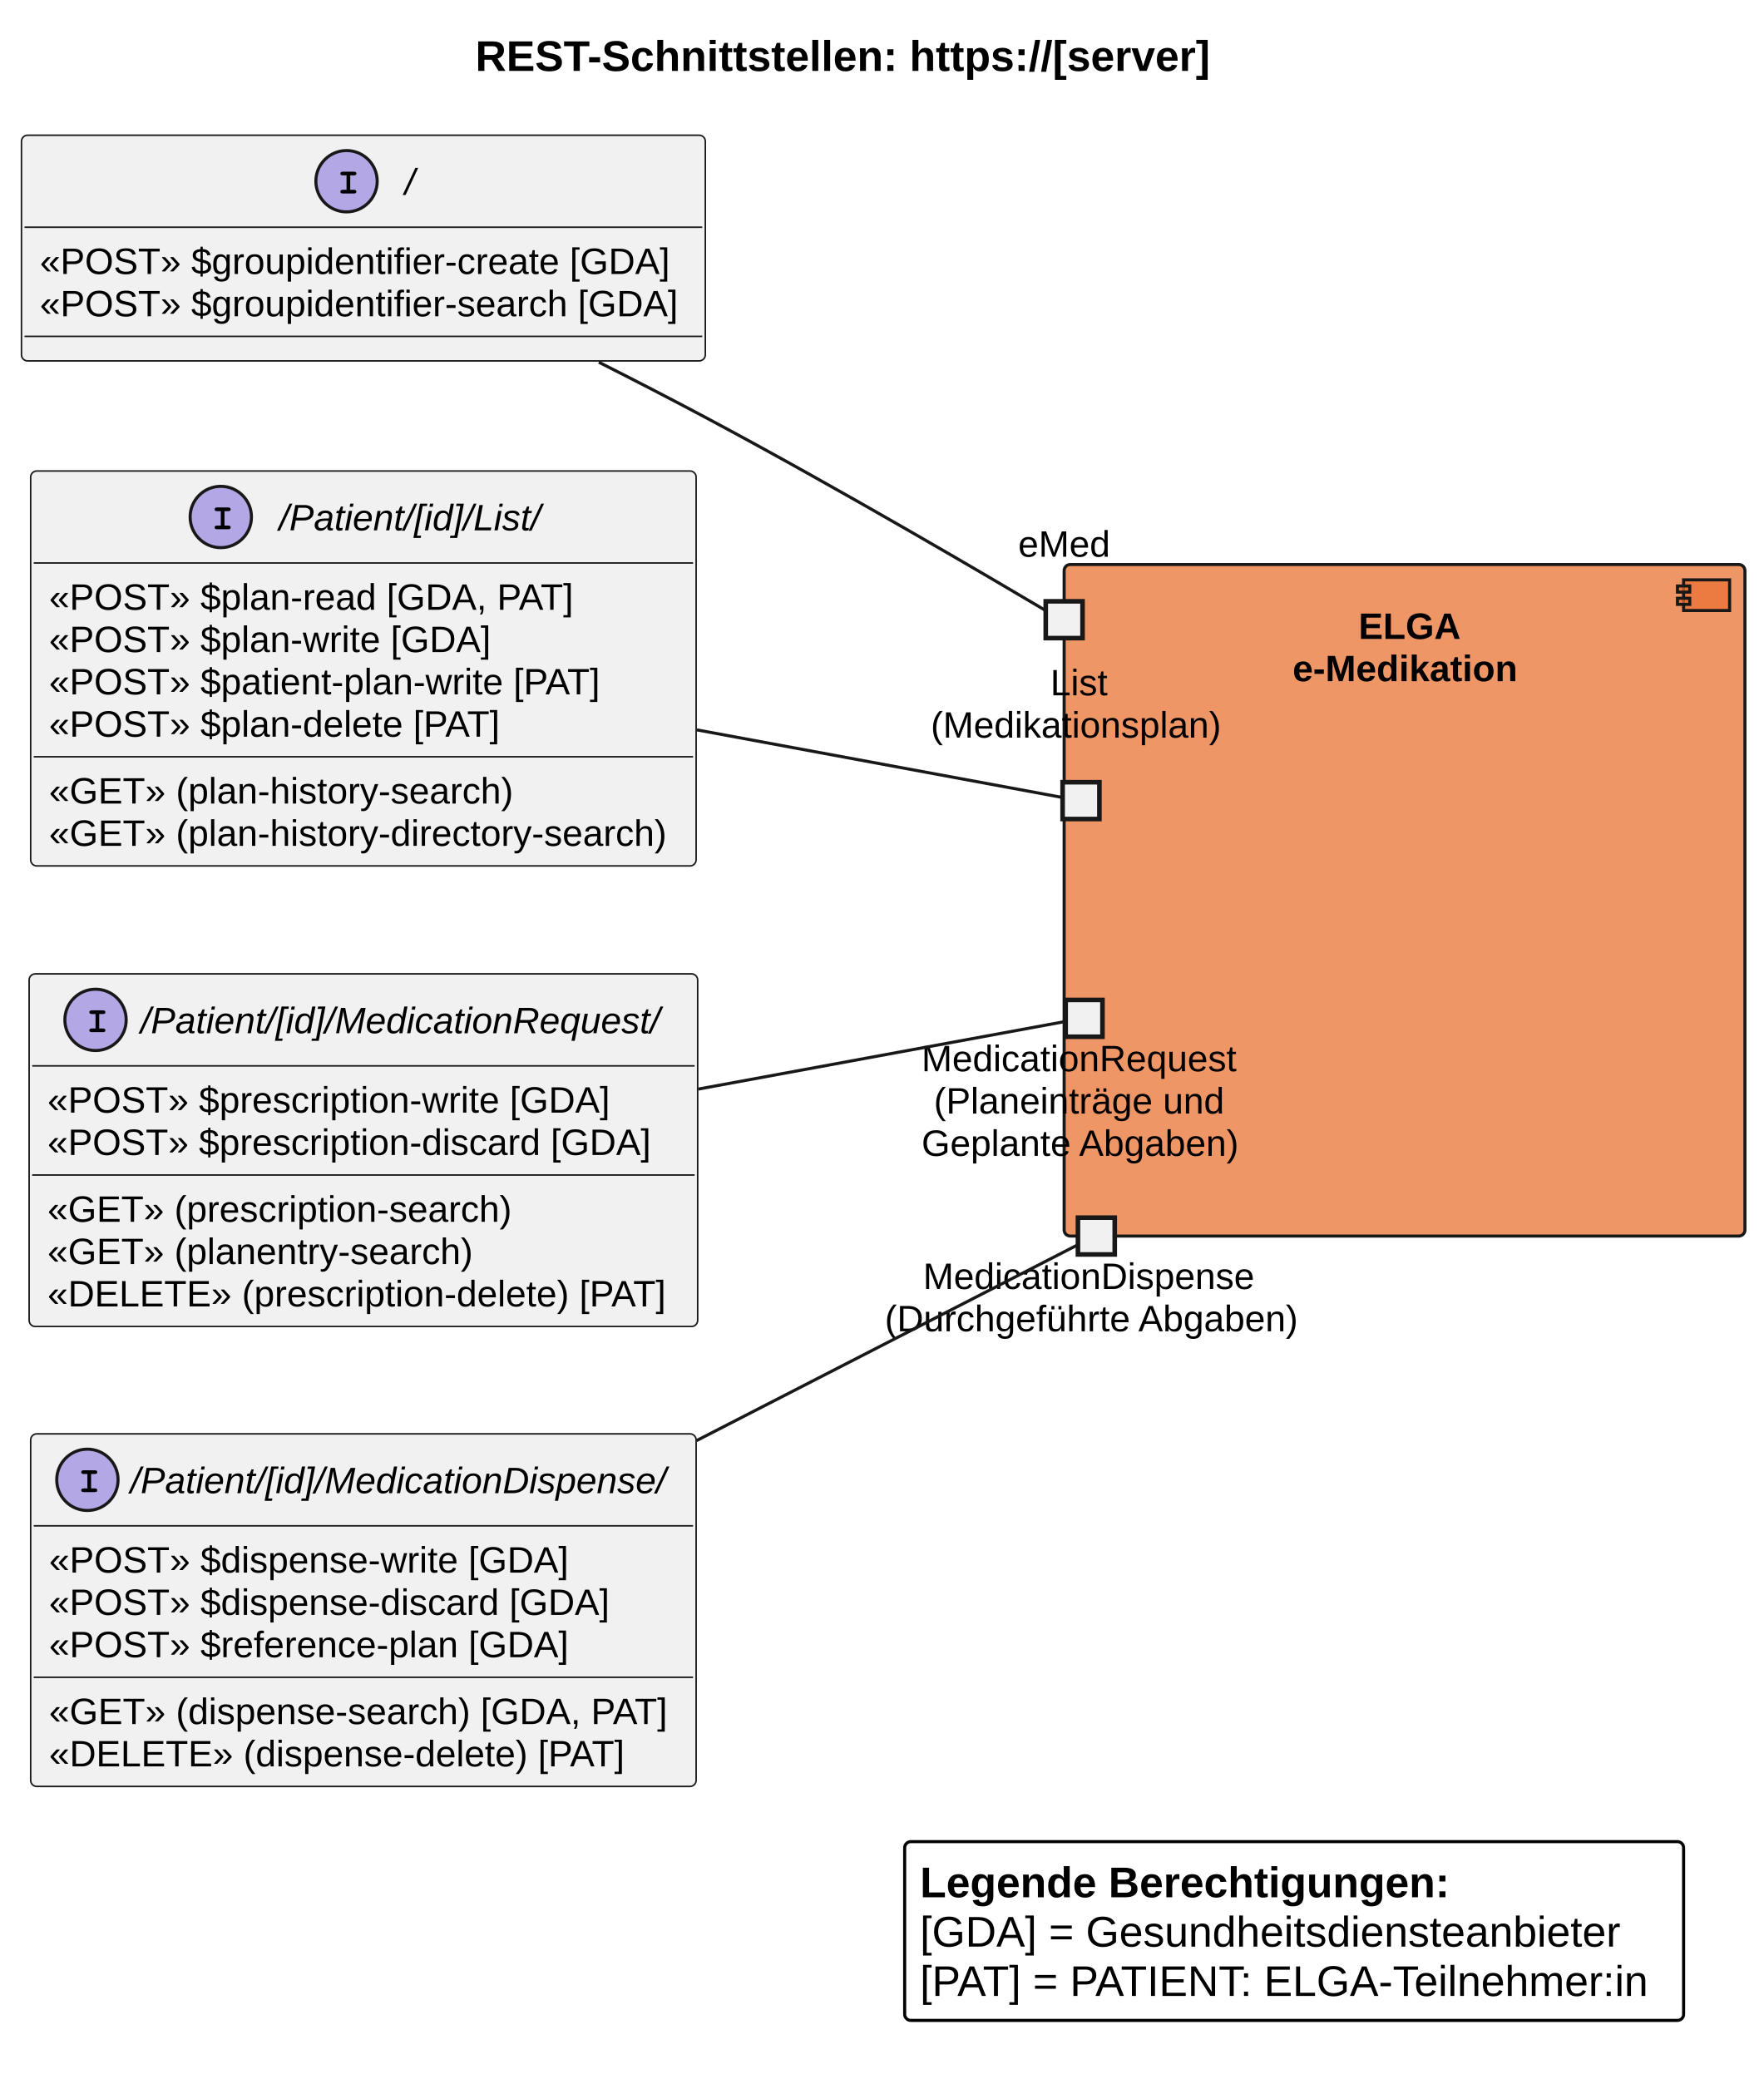
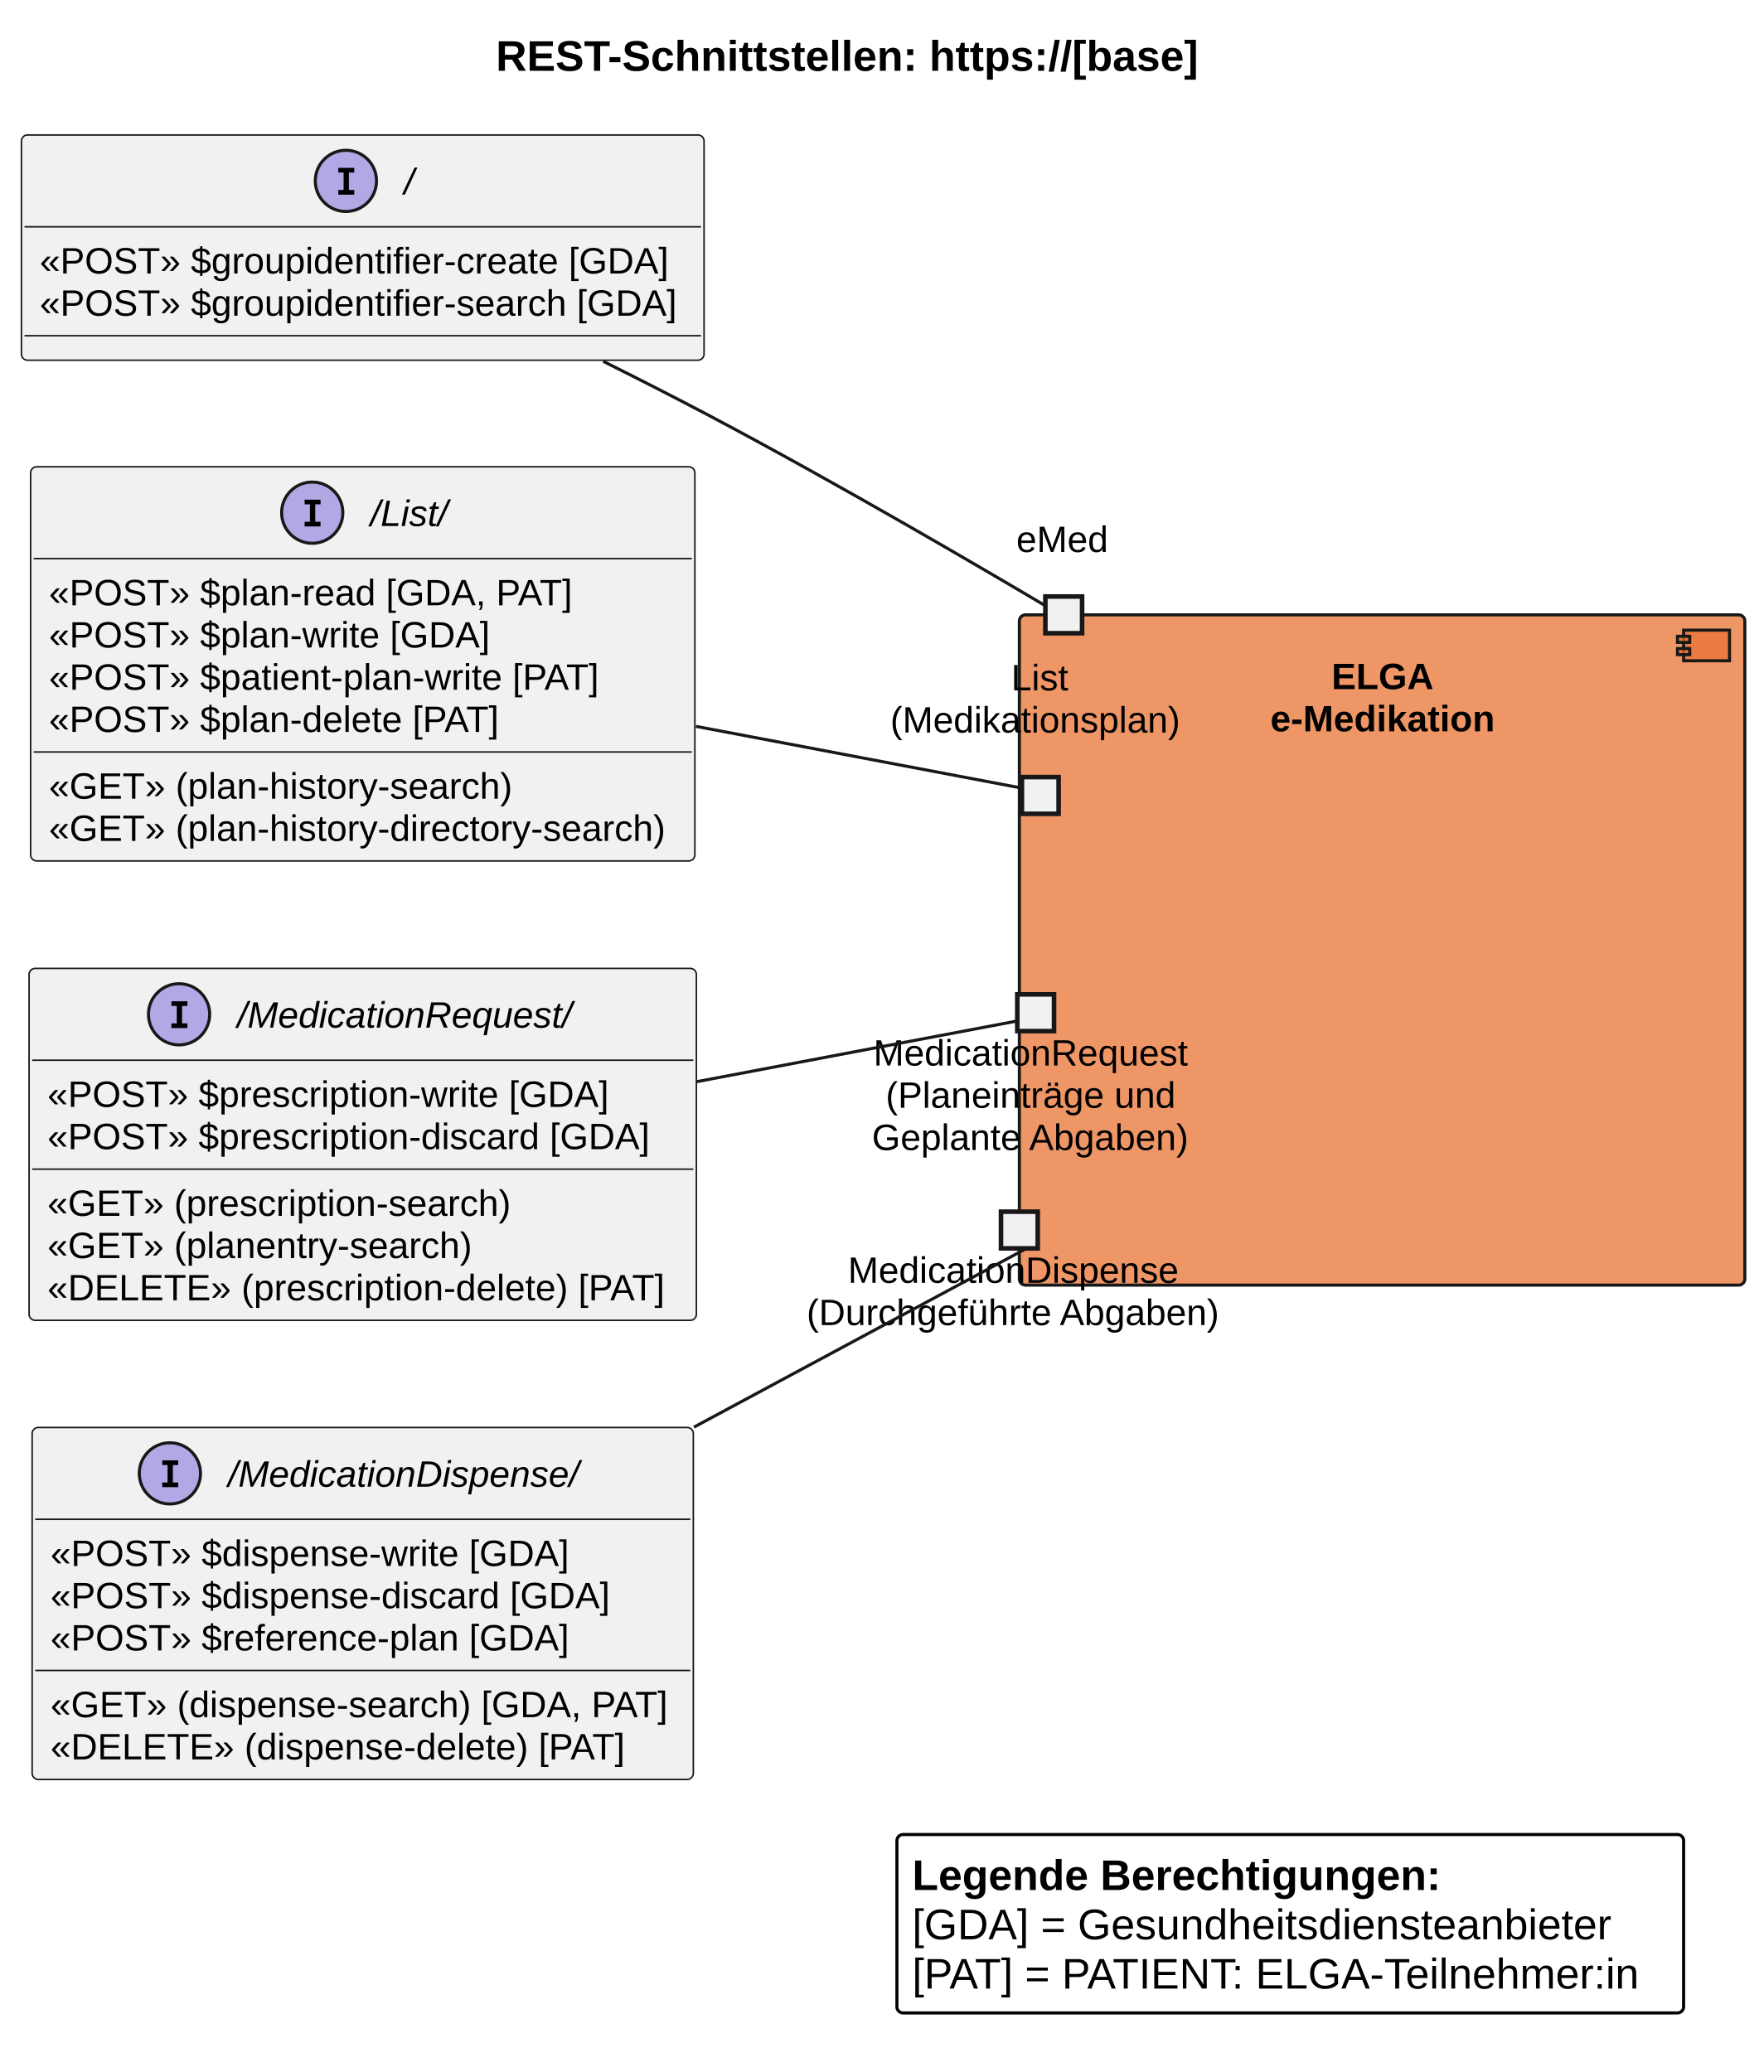
- <svg xmlns="http://www.w3.org/2000/svg" contentStyleType="text/css" height="678px" preserveAspectRatio="none" style="width:575px;height:678px;background:#FFFFFF;" version="1.1" viewBox="0 0 575 678" width="575px" zoomAndPan="magnify">
+ <svg xmlns="http://www.w3.org/2000/svg" contentStyleType="text/css" height="677px" preserveAspectRatio="none" style="width:576px;height:677px;background:#FFFFFF;" version="1.1" viewBox="0 0 576 677" width="576px" zoomAndPan="magnify">
  <defs />
  <g>
-     <text fill="#000000" font-family="Arial" font-size="14" font-weight="bold" lengthAdjust="spacing" textLength="251" x="155" y="23.132">REST-Schnittstellen: https://[server]</text>
+     <text fill="#000000" font-family="Arial" font-size="14" font-weight="bold" lengthAdjust="spacing" textLength="238" x="162" y="23.132">REST-Schnittstellen: https://[base]</text>
    <g id="cluster_Server">
-       <rect fill="#E97232" fill-opacity="0.741" height="219" rx="2" ry="2" style="stroke:#181818;stroke-width:1.0;" width="222" x="347" y="184.099" />
-       <rect fill="#E97232" fill-opacity="0.741" height="10" style="stroke:#181818;stroke-width:1.0;" width="15" x="549" y="189.099" />
-       <rect fill="#E97232" fill-opacity="0.741" height="2" style="stroke:#181818;stroke-width:1.0;" width="4" x="547" y="191.099" />
-       <rect fill="#E97232" fill-opacity="0.741" height="2" style="stroke:#181818;stroke-width:1.0;" width="4" x="547" y="195.099" />
-       <text fill="#000000" font-family="Arial" font-size="12" font-weight="bold" lengthAdjust="spacing" textLength="30" x="443" y="208.355">ELGA</text>
-       <text fill="#000000" font-family="Arial" font-size="12" font-weight="bold" lengthAdjust="spacing" textLength="73" x="421.5" y="222.153">e-Medikation</text>
+       <rect fill="#E97232" fill-opacity="0.741" height="219" rx="2" ry="2" style="stroke:#181818;stroke-width:1.0;" width="237" x="333" y="200.899" />
+       <rect fill="#E97232" fill-opacity="0.741" height="10" style="stroke:#181818;stroke-width:1.0;" width="15" x="550" y="205.899" />
+       <rect fill="#E97232" fill-opacity="0.741" height="2" style="stroke:#181818;stroke-width:1.0;" width="4" x="548" y="207.899" />
+       <rect fill="#E97232" fill-opacity="0.741" height="2" style="stroke:#181818;stroke-width:1.0;" width="4" x="548" y="211.899" />
+       <text fill="#000000" font-family="Arial" font-size="12" font-weight="bold" lengthAdjust="spacing" textLength="33" x="435" y="225.155">ELGA</text>
+       <text fill="#000000" font-family="Arial" font-size="12" font-weight="bold" lengthAdjust="spacing" textLength="73" x="415" y="238.953">e-Medikation</text>
    </g>
-     <text fill="#000000" font-family="Arial" font-size="12" lengthAdjust="spacing" textLength="20" x="342.5" y="226.757">List</text>
-     <text fill="#000000" font-family="Arial" font-size="12" lengthAdjust="spacing" textLength="98" x="303.5" y="240.556">(Medikationsplan)</text>
-     <rect fill="#F1F1F1" height="12" style="stroke:#181818;stroke-width:1.5;" width="12" x="346.5" y="255.099" />
-     <text fill="#000000" font-family="Arial" font-size="12" lengthAdjust="spacing" textLength="113" x="301" y="420.354">MedicationDispense</text>
-     <text fill="#000000" font-family="Arial" font-size="12" lengthAdjust="spacing" textLength="138" x="288.5" y="434.153">(Durchgeführte Abgaben)</text>
-     <rect fill="#F1F1F1" height="12" style="stroke:#181818;stroke-width:1.5;" width="12" x="351.5" y="397.099" />
-     <text fill="#000000" font-family="Arial" font-size="12" lengthAdjust="spacing" textLength="106" x="300.5" y="349.354">MedicationRequest</text>
-     <text fill="#000000" font-family="Arial" font-size="12" lengthAdjust="spacing" textLength="98" x="304.5" y="363.153">(Planeinträge und</text>
-     <text fill="#000000" font-family="Arial" font-size="12" lengthAdjust="spacing" textLength="106" x="300.5" y="376.952">Geplante Abgaben)</text>
-     <rect fill="#F1F1F1" height="12" style="stroke:#181818;stroke-width:1.5;" width="12" x="347.5" y="326.099" />
-     <text fill="#000000" font-family="Arial" font-size="12" lengthAdjust="spacing" textLength="30" x="332" y="181.556">eMed</text>
-     <rect fill="#F1F1F1" height="12" style="stroke:#181818;stroke-width:1.5;" width="12" x="341" y="196.099" />
+     <text fill="#000000" font-family="Arial" font-size="12" lengthAdjust="spacing" textLength="19" x="330.33" y="225.557">List</text>
+     <text fill="#000000" font-family="Arial" font-size="12" lengthAdjust="spacing" textLength="98" x="290.83" y="239.356">(Medikationsplan)</text>
+     <rect fill="#F1F1F1" height="12" style="stroke:#181818;stroke-width:1.5;" width="12" x="333.83" y="253.899" />
+     <text fill="#000000" font-family="Arial" font-size="12" lengthAdjust="spacing" textLength="112" x="277" y="419.154">MedicationDispense</text>
+     <text fill="#000000" font-family="Arial" font-size="12" lengthAdjust="spacing" textLength="139" x="263.5" y="432.953">(Durchgeführte Abgaben)</text>
+     <rect fill="#F1F1F1" height="12" style="stroke:#181818;stroke-width:1.5;" width="12" x="327" y="395.899" />
+     <text fill="#000000" font-family="Arial" font-size="12" lengthAdjust="spacing" textLength="106" x="285.33" y="348.154">MedicationRequest</text>
+     <text fill="#000000" font-family="Arial" font-size="12" lengthAdjust="spacing" textLength="98" x="289.33" y="361.953">(Planeinträge und</text>
+     <text fill="#000000" font-family="Arial" font-size="12" lengthAdjust="spacing" textLength="107" x="284.83" y="375.752">Geplante Abgaben)</text>
+     <rect fill="#F1F1F1" height="12" style="stroke:#181818;stroke-width:1.5;" width="12" x="332.33" y="324.899" />
+     <text fill="#000000" font-family="Arial" font-size="12" lengthAdjust="spacing" textLength="31" x="332" y="180.356">eMed</text>
+     <rect fill="#F1F1F1" height="12" style="stroke:#181818;stroke-width:1.5;" width="12" x="341.5" y="194.899" />
    <g id="elem_IEmed">
      <rect codeLine="47" fill="#F1F1F1" height="73.598" id="IEmed" rx="2" ry="2" style="stroke:#181818;stroke-width:0.5;" width="223" x="7" y="44.099" />
      <ellipse cx="113" cy="59.099" fill="#B4A7E5" rx="10" ry="10" style="stroke:#181818;stroke-width:1.0;" />
-       <path d="M114.203,57.192 L114.203,61.895 L115.422,61.895 Q115.844,61.895 116.031,62.067 Q116.219,62.224 116.219,62.505 Q116.219,62.77 116.031,62.942 Q115.844,63.099 115.422,63.099 L111.781,63.099 Q111.359,63.099 111.172,62.942 Q110.984,62.77 110.984,62.489 Q110.984,62.224 111.172,62.067 Q111.359,61.895 111.781,61.895 L113,61.895 L113,57.192 L111.781,57.192 Q111.359,57.192 111.172,57.036 Q110.984,56.864 110.984,56.599 Q110.984,56.317 111.172,56.161 Q111.359,55.989 111.781,55.989 L115.422,55.989 Q115.844,55.989 116.031,56.161 Q116.219,56.317 116.219,56.599 Q116.219,56.864 116.031,57.036 Q115.844,57.192 115.422,57.192 L114.203,57.192 Z " fill="#000000" />
+       <path d="M110.508,56.374 L110.508,54.851 L115.717,54.851 L115.717,56.374 L113.977,56.374 L113.977,62.075 L115.717,62.075 L115.717,63.599 L110.508,63.599 L110.508,62.075 L112.248,62.075 L112.248,56.374 Z " fill="#000000" />
      <text fill="#000000" font-family="Arial" font-size="12" font-style="italic" lengthAdjust="spacing" textLength="3" x="132" y="63.455">/</text>
      <line style="stroke:#181818;stroke-width:0.5;" x1="8" x2="229" y1="74.099" y2="74.099" />
-       <text fill="#000000" font-family="Arial" font-size="12" lengthAdjust="spacing" textLength="207" x="13" y="89.355">«POST» $groupidentifier-create [GDA]</text>
+       <text fill="#000000" font-family="Arial" font-size="12" lengthAdjust="spacing" textLength="208" x="13" y="89.355">«POST» $groupidentifier-create [GDA]</text>
      <text fill="#000000" font-family="Arial" font-size="12" lengthAdjust="spacing" textLength="211" x="13" y="103.153">«POST» $groupidentifier-search [GDA]</text>
      <line style="stroke:#181818;stroke-width:0.5;" x1="8" x2="229" y1="109.696" y2="109.696" />
    </g>
    <g id="elem_IList">
-       <rect codeLine="52" fill="#F1F1F1" height="128.793" id="IList" rx="2" ry="2" style="stroke:#181818;stroke-width:0.5;" width="217" x="10" y="153.599" />
-       <ellipse cx="72" cy="168.599" fill="#B4A7E5" rx="10" ry="10" style="stroke:#181818;stroke-width:1.0;" />
-       <path d="M73.203,166.692 L73.203,171.395 L74.422,171.395 Q74.844,171.395 75.031,171.567 Q75.219,171.724 75.219,172.005 Q75.219,172.27 75.031,172.442 Q74.844,172.599 74.422,172.599 L70.781,172.599 Q70.359,172.599 70.172,172.442 Q69.984,172.27 69.984,171.989 Q69.984,171.724 70.172,171.567 Q70.359,171.395 70.781,171.395 L72,171.395 L72,166.692 L70.781,166.692 Q70.359,166.692 70.172,166.536 Q69.984,166.364 69.984,166.099 Q69.984,165.817 70.172,165.661 Q70.359,165.489 70.781,165.489 L74.422,165.489 Q74.844,165.489 75.031,165.661 Q75.219,165.817 75.219,166.099 Q75.219,166.364 75.031,166.536 Q74.844,166.692 74.422,166.692 L73.203,166.692 Z " fill="#000000" />
-       <text fill="#000000" font-family="Arial" font-size="12" font-style="italic" lengthAdjust="spacing" textLength="85" x="91" y="172.955">/Patient/[id]/List/</text>
-       <line style="stroke:#181818;stroke-width:0.5;" x1="11" x2="226" y1="183.599" y2="183.599" />
-       <text fill="#000000" font-family="Arial" font-size="12" lengthAdjust="spacing" textLength="171" x="16" y="198.855">«POST» $plan-read [GDA, PAT]</text>
-       <text fill="#000000" font-family="Arial" font-size="12" lengthAdjust="spacing" textLength="144" x="16" y="212.653">«POST» $plan-write [GDA]</text>
-       <text fill="#000000" font-family="Arial" font-size="12" lengthAdjust="spacing" textLength="182" x="16" y="226.452">«POST» $patient-plan-write [PAT]</text>
-       <text fill="#000000" font-family="Arial" font-size="12" lengthAdjust="spacing" textLength="149" x="16" y="240.251">«POST» $plan-delete [PAT]</text>
-       <line style="stroke:#181818;stroke-width:0.5;" x1="11" x2="226" y1="246.794" y2="246.794" />
-       <text fill="#000000" font-family="Arial" font-size="12" lengthAdjust="spacing" textLength="155" x="16" y="262.05">«GET» (plan-history-search)</text>
-       <text fill="#000000" font-family="Arial" font-size="12" lengthAdjust="spacing" textLength="205" x="16" y="275.849">«GET» (plan-history-directory-search)</text>
+       <rect codeLine="52" fill="#F1F1F1" height="128.793" id="IList" rx="2" ry="2" style="stroke:#181818;stroke-width:0.5;" width="217" x="10" y="152.509" />
+       <ellipse cx="102" cy="167.509" fill="#B4A7E5" rx="10" ry="10" style="stroke:#181818;stroke-width:1.0;" />
+       <path d="M99.508,164.784 L99.508,163.261 L104.717,163.261 L104.717,164.784 L102.977,164.784 L102.977,170.485 L104.717,170.485 L104.717,172.009 L99.508,172.009 L99.508,170.485 L101.248,170.485 L101.248,164.784 Z " fill="#000000" />
+       <text fill="#000000" font-family="Arial" font-size="12" font-style="italic" lengthAdjust="spacing" textLength="25" x="121" y="171.865">/List/</text>
+       <line style="stroke:#181818;stroke-width:0.5;" x1="11" x2="226" y1="182.509" y2="182.509" />
+       <text fill="#000000" font-family="Arial" font-size="12" lengthAdjust="spacing" textLength="173" x="16" y="197.764">«POST» $plan-read [GDA, PAT]</text>
+       <text fill="#000000" font-family="Arial" font-size="12" lengthAdjust="spacing" textLength="145" x="16" y="211.563">«POST» $plan-write [GDA]</text>
+       <text fill="#000000" font-family="Arial" font-size="12" lengthAdjust="spacing" textLength="183" x="16" y="225.362">«POST» $patient-plan-write [PAT]</text>
+       <text fill="#000000" font-family="Arial" font-size="12" lengthAdjust="spacing" textLength="150" x="16" y="239.161">«POST» $plan-delete [PAT]</text>
+       <line style="stroke:#181818;stroke-width:0.5;" x1="11" x2="226" y1="245.704" y2="245.704" />
+       <text fill="#000000" font-family="Arial" font-size="12" lengthAdjust="spacing" textLength="154" x="16" y="260.96">«GET» (plan-history-search)</text>
+       <text fill="#000000" font-family="Arial" font-size="12" lengthAdjust="spacing" textLength="205" x="16" y="274.759">«GET» (plan-history-directory-search)</text>
    </g>
    <g id="elem_IMedicationRequest">
-       <rect codeLine="61" fill="#F1F1F1" height="114.994" id="IMedicationRequest" rx="2" ry="2" style="stroke:#181818;stroke-width:0.5;" width="218" x="9.5" y="317.599" />
-       <ellipse cx="31.15" cy="332.599" fill="#B4A7E5" rx="10" ry="10" style="stroke:#181818;stroke-width:1.0;" />
-       <path d="M32.353,330.692 L32.353,335.396 L33.572,335.396 Q33.994,335.396 34.181,335.567 Q34.369,335.724 34.369,336.005 Q34.369,336.271 34.181,336.442 Q33.994,336.599 33.572,336.599 L29.931,336.599 Q29.509,336.599 29.322,336.442 Q29.134,336.271 29.134,335.989 Q29.134,335.724 29.322,335.567 Q29.509,335.396 29.931,335.396 L31.15,335.396 L31.15,330.692 L29.931,330.692 Q29.509,330.692 29.322,330.536 Q29.134,330.364 29.134,330.099 Q29.134,329.817 29.322,329.661 Q29.509,329.489 29.931,329.489 L33.572,329.489 Q33.994,329.489 34.181,329.661 Q34.369,329.817 34.369,330.099 Q34.369,330.364 34.181,330.536 Q33.994,330.692 33.572,330.692 L32.353,330.692 Z " fill="#000000" />
-       <text fill="#000000" font-family="Arial" font-size="12" font-style="italic" lengthAdjust="spacing" textLength="171" x="45.85" y="336.955">/Patient/[id]/MedicationRequest/</text>
-       <line style="stroke:#181818;stroke-width:0.5;" x1="10.5" x2="226.5" y1="347.599" y2="347.599" />
-       <text fill="#000000" font-family="Arial" font-size="12" lengthAdjust="spacing" textLength="185" x="15.5" y="362.854">«POST» $prescription-write [GDA]</text>
-       <text fill="#000000" font-family="Arial" font-size="12" lengthAdjust="spacing" textLength="200" x="15.5" y="376.653">«POST» $prescription-discard [GDA]</text>
-       <line style="stroke:#181818;stroke-width:0.5;" x1="10.5" x2="226.5" y1="383.196" y2="383.196" />
-       <text fill="#000000" font-family="Arial" font-size="12" lengthAdjust="spacing" textLength="156" x="15.5" y="398.452">«GET» (prescription-search)</text>
-       <text fill="#000000" font-family="Arial" font-size="12" lengthAdjust="spacing" textLength="141" x="15.5" y="412.251">«GET» (planentry-search)</text>
-       <text fill="#000000" font-family="Arial" font-size="12" lengthAdjust="spacing" textLength="206" x="15.5" y="426.05">«DELETE» (prescription-delete) [PAT]</text>
+       <rect codeLine="61" fill="#F1F1F1" height="114.994" id="IMedicationRequest" rx="2" ry="2" style="stroke:#181818;stroke-width:0.5;" width="218" x="9.5" y="316.409" />
+       <ellipse cx="58.5" cy="331.409" fill="#B4A7E5" rx="10" ry="10" style="stroke:#181818;stroke-width:1.0;" />
+       <path d="M56.008,328.684 L56.008,327.161 L61.217,327.161 L61.217,328.684 L59.477,328.684 L59.477,334.385 L61.217,334.385 L61.217,335.909 L56.008,335.909 L56.008,334.385 L57.748,334.385 L57.748,328.684 Z " fill="#000000" />
+       <text fill="#000000" font-family="Arial" font-size="12" font-style="italic" lengthAdjust="spacing" textLength="112" x="77.5" y="335.765">/MedicationRequest/</text>
+       <line style="stroke:#181818;stroke-width:0.5;" x1="10.5" x2="226.5" y1="346.409" y2="346.409" />
+       <text fill="#000000" font-family="Arial" font-size="12" lengthAdjust="spacing" textLength="185" x="15.5" y="361.664">«POST» $prescription-write [GDA]</text>
+       <text fill="#000000" font-family="Arial" font-size="12" lengthAdjust="spacing" textLength="199" x="15.5" y="375.463">«POST» $prescription-discard [GDA]</text>
+       <line style="stroke:#181818;stroke-width:0.5;" x1="10.5" x2="226.5" y1="382.006" y2="382.006" />
+       <text fill="#000000" font-family="Arial" font-size="12" lengthAdjust="spacing" textLength="154" x="15.5" y="397.262">«GET» (prescription-search)</text>
+       <text fill="#000000" font-family="Arial" font-size="12" lengthAdjust="spacing" textLength="141" x="15.5" y="411.061">«GET» (planentry-search)</text>
+       <text fill="#000000" font-family="Arial" font-size="12" lengthAdjust="spacing" textLength="206" x="15.5" y="424.86">«DELETE» (prescription-delete) [PAT]</text>
    </g>
    <g id="elem_IDurchgAbgabe">
-       <rect codeLine="69" fill="#F1F1F1" height="114.994" id="IDurchgAbgabe" rx="2" ry="2" style="stroke:#181818;stroke-width:0.5;" width="217" x="10" y="467.599" />
-       <ellipse cx="28.5" cy="482.599" fill="#B4A7E5" rx="10" ry="10" style="stroke:#181818;stroke-width:1.0;" />
-       <path d="M29.703,480.692 L29.703,485.396 L30.922,485.396 Q31.344,485.396 31.531,485.567 Q31.719,485.724 31.719,486.005 Q31.719,486.271 31.531,486.442 Q31.344,486.599 30.922,486.599 L27.281,486.599 Q26.859,486.599 26.672,486.442 Q26.484,486.271 26.484,485.989 Q26.484,485.724 26.672,485.567 Q26.859,485.396 27.281,485.396 L28.5,485.396 L28.5,480.692 L27.281,480.692 Q26.859,480.692 26.672,480.536 Q26.484,480.364 26.484,480.099 Q26.484,479.817 26.672,479.661 Q26.859,479.489 27.281,479.489 L30.922,479.489 Q31.344,479.489 31.531,479.661 Q31.719,479.817 31.719,480.099 Q31.719,480.364 31.531,480.536 Q31.344,480.692 30.922,480.692 L29.703,480.692 Z " fill="#000000" />
-       <text fill="#000000" font-family="Arial" font-size="12" font-style="italic" lengthAdjust="spacing" textLength="177" x="42.5" y="486.955">/Patient/[id]/MedicationDispense/</text>
-       <line style="stroke:#181818;stroke-width:0.5;" x1="11" x2="226" y1="497.599" y2="497.599" />
-       <text fill="#000000" font-family="Arial" font-size="12" lengthAdjust="spacing" textLength="172" x="16" y="512.855">«POST» $dispense-write [GDA]</text>
-       <text fill="#000000" font-family="Arial" font-size="12" lengthAdjust="spacing" textLength="187" x="16" y="526.653">«POST» $dispense-discard [GDA]</text>
-       <text fill="#000000" font-family="Arial" font-size="12" lengthAdjust="spacing" textLength="170" x="16" y="540.452">«POST» $reference-plan [GDA]</text>
-       <line style="stroke:#181818;stroke-width:0.5;" x1="11" x2="226" y1="546.995" y2="546.995" />
-       <text fill="#000000" font-family="Arial" font-size="12" lengthAdjust="spacing" textLength="205" x="16" y="562.251">«GET» (dispense-search) [GDA, PAT]</text>
-       <text fill="#000000" font-family="Arial" font-size="12" lengthAdjust="spacing" textLength="193" x="16" y="576.05">«DELETE» (dispense-delete) [PAT]</text>
+       <rect codeLine="69" fill="#F1F1F1" height="114.994" id="IDurchgAbgabe" rx="2" ry="2" style="stroke:#181818;stroke-width:0.5;" width="216" x="10.5" y="466.409" />
+       <ellipse cx="55.5" cy="481.409" fill="#B4A7E5" rx="10" ry="10" style="stroke:#181818;stroke-width:1.0;" />
+       <path d="M53.008,478.684 L53.008,477.161 L58.217,477.161 L58.217,478.684 L56.477,478.684 L56.477,484.385 L58.217,484.385 L58.217,485.909 L53.008,485.909 L53.008,484.385 L54.748,484.385 L54.748,478.684 Z " fill="#000000" />
+       <text fill="#000000" font-family="Arial" font-size="12" font-style="italic" lengthAdjust="spacing" textLength="118" x="74.5" y="485.765">/MedicationDispense/</text>
+       <line style="stroke:#181818;stroke-width:0.5;" x1="11.5" x2="225.5" y1="496.409" y2="496.409" />
+       <text fill="#000000" font-family="Arial" font-size="12" lengthAdjust="spacing" textLength="171" x="16.5" y="511.664">«POST» $dispense-write [GDA]</text>
+       <text fill="#000000" font-family="Arial" font-size="12" lengthAdjust="spacing" textLength="185" x="16.5" y="525.463">«POST» $dispense-discard [GDA]</text>
+       <text fill="#000000" font-family="Arial" font-size="12" lengthAdjust="spacing" textLength="171" x="16.5" y="539.262">«POST» $reference-plan [GDA]</text>
+       <line style="stroke:#181818;stroke-width:0.5;" x1="11.5" x2="225.5" y1="545.805" y2="545.805" />
+       <text fill="#000000" font-family="Arial" font-size="12" lengthAdjust="spacing" textLength="204" x="16.5" y="561.061">«GET» (dispense-search) [GDA, PAT]</text>
+       <text fill="#000000" font-family="Arial" font-size="12" lengthAdjust="spacing" textLength="192" x="16.5" y="574.86">«DELETE» (dispense-delete) [PAT]</text>
    </g>
    <g id="link_IDurchgAbgabe_p3">
-       <path codeLine="88" d="M227.13,469.809 C279.17,443.079 334.08,414.869 351.42,405.969 " fill="none" id="IDurchgAbgabe-p3" style="stroke:#181818;stroke-width:1.0;" />
+       <path codeLine="88" d="M226.69,466.299 C270.31,442.849 315.18,418.739 335.41,407.859 " fill="none" id="IDurchgAbgabe-p3" style="stroke:#181818;stroke-width:1.0;" />
    </g>
    <g id="link_IMedicationRequest_p2">
-       <path codeLine="89" d="M227.71,355.169 C277.81,345.949 330.02,336.329 347.17,333.169 " fill="none" id="IMedicationRequest-p2" style="stroke:#181818;stroke-width:1.0;" />
+       <path codeLine="89" d="M227.68,353.409 C269.02,345.579 311.3,337.569 332.52,333.549 " fill="none" id="IMedicationRequest-p2" style="stroke:#181818;stroke-width:1.0;" />
    </g>
    <g id="link_IList_p4">
-       <path codeLine="90" d="M227.24,238.029 C277.13,247.249 329.12,256.869 346.2,260.029 " fill="none" id="IList-p4" style="stroke:#181818;stroke-width:1.0;" />
+       <path codeLine="90" d="M227.35,237.329 C269.67,245.349 313.05,253.569 333.86,257.509 " fill="none" id="IList-p4" style="stroke:#181818;stroke-width:1.0;" />
    </g>
    <g id="link_IEmed_p1">
-       <path codeLine="91" d="M195.27,118.119 C206.96,124.029 218.84,130.149 230,136.099 C273.35,159.199 324.45,189.299 340.74,198.969 " fill="none" id="IEmed-p1" style="stroke:#181818;stroke-width:1.0;" />
+       <path codeLine="91" d="M197.08,118.069 C208.18,123.609 219.42,129.329 230,134.899 C273.6,157.879 324.88,188.059 341.22,197.759 " fill="none" id="IEmed-p1" style="stroke:#181818;stroke-width:1.0;" />
    </g>
-     <rect fill="none" height="58.296" id="_legend" rx="2" ry="2" style="stroke:#000000;stroke-width:1.0;" width="254" x="295" y="600.593" />
-     <text fill="#000000" font-family="Arial" font-size="14" font-weight="bold" lengthAdjust="spacing" textLength="184" x="300" y="618.725">Legende Berechtigungen:</text>
-     <text fill="#000000" font-family="Arial" font-size="14" lengthAdjust="spacing" textLength="232" x="300" y="634.823">[GDA] = Gesundheitsdiensteanbieter</text>
-     <text fill="#000000" font-family="Arial" font-size="14" lengthAdjust="spacing" textLength="244" x="300" y="650.922">[PAT] = PATIENT: ELGA-Teilnehmer:in</text>
+     <rect fill="none" height="58.296" id="_legend" rx="2" ry="2" style="stroke:#000000;stroke-width:1.0;" width="257" x="293" y="599.403" />
+     <text fill="#000000" font-family="Arial" font-size="14" font-weight="bold" lengthAdjust="spacing" textLength="179" x="298" y="617.535">Legende Berechtigungen:</text>
+     <text fill="#000000" font-family="Arial" font-size="14" lengthAdjust="spacing" textLength="232" x="298" y="633.633">[GDA] = Gesundheitsdiensteanbieter</text>
+     <text fill="#000000" font-family="Arial" font-size="14" lengthAdjust="spacing" textLength="247" x="298" y="649.732">[PAT] = PATIENT: ELGA-Teilnehmer:in</text>
  </g>
</svg>
